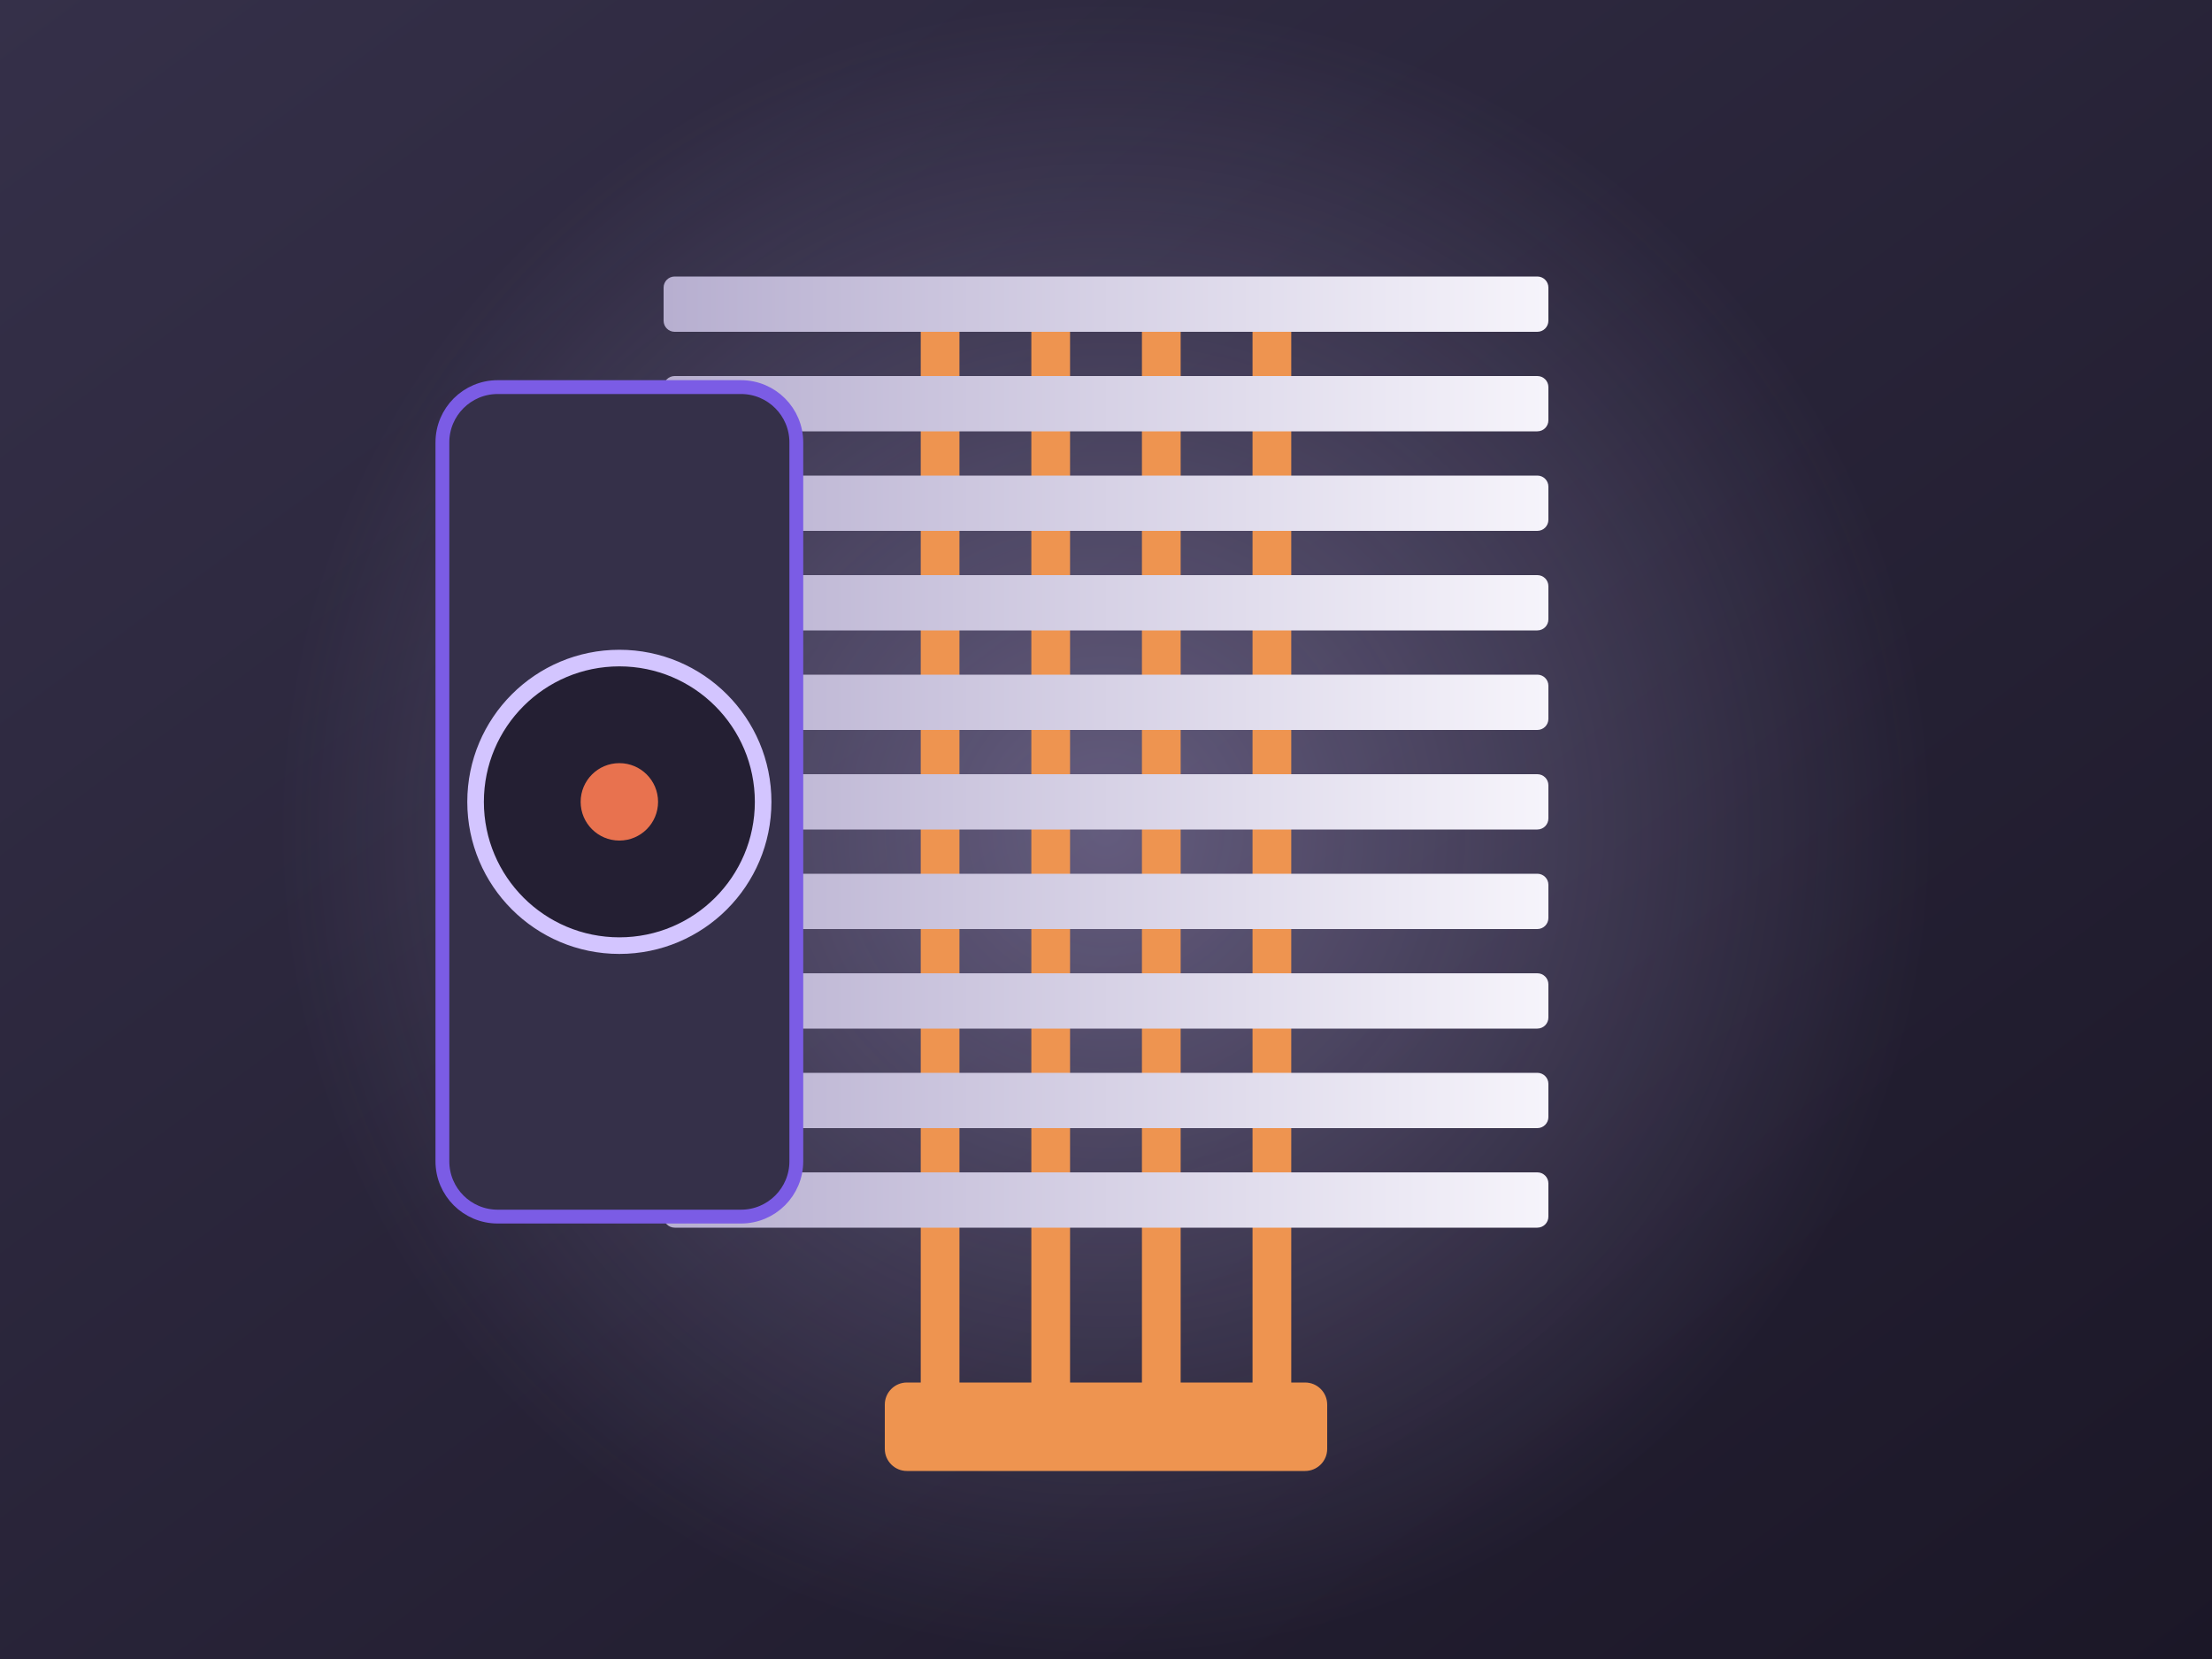
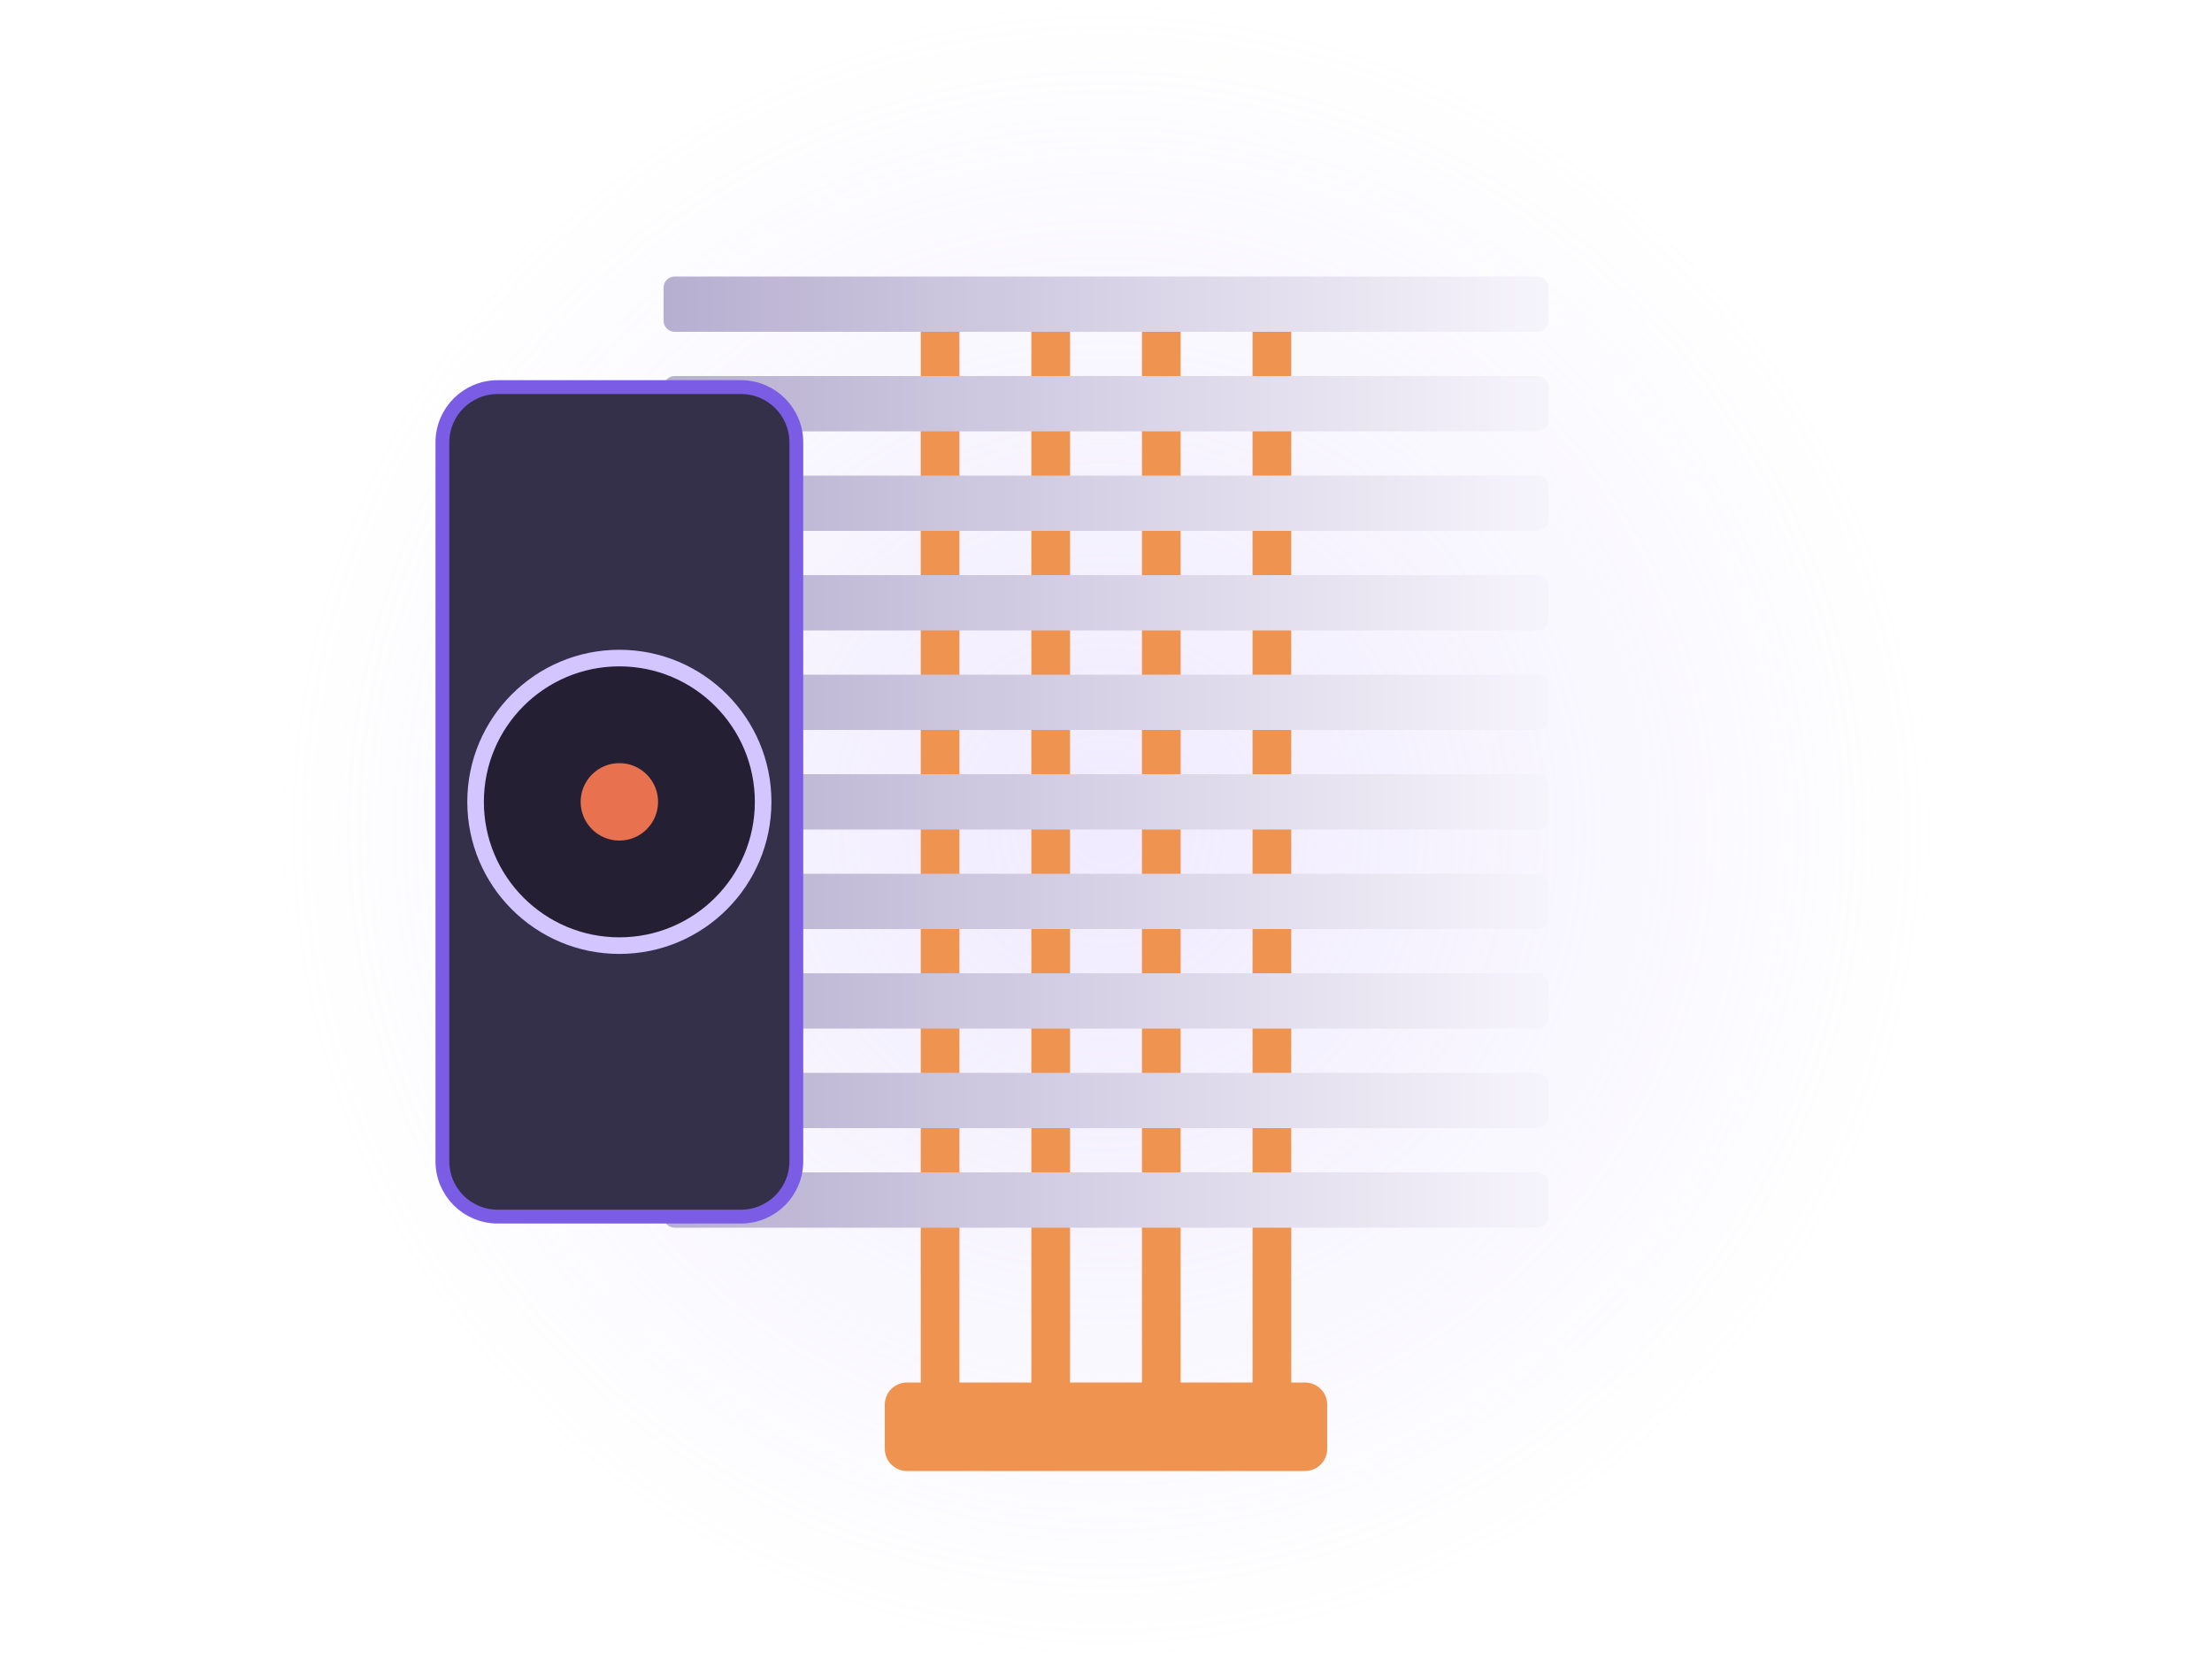
<svg xmlns="http://www.w3.org/2000/svg" viewBox="0 0 400 300" role="img" aria-label="Disipador de CPU">
  <defs>
-     <linearGradient id="bg" x1="0" y1="0" x2="1" y2="1">
-       <stop offset="0" stop-color="#353049" />
-       <stop offset="1" stop-color="#1B1727" />
-     </linearGradient>
    <radialGradient id="glow" cx=".5" cy=".5" r=".5">
      <stop offset="0" stop-color="#D3C5FF" stop-opacity=".35" />
      <stop offset="1" stop-color="#D3C5FF" stop-opacity="0" />
    </radialGradient>
    <linearGradient id="aleta" x1="0" y1="0" x2="1" y2="0">
      <stop offset="0" stop-color="#B7AFD0" />
      <stop offset="1" stop-color="#F6F4FB" />
    </linearGradient>
  </defs>
-   <rect width="400" height="300" fill="url(#bg)" />
  <circle cx="200" cy="150" r="150" fill="url(#glow)" />
  <g fill="none" stroke="#EE9450" stroke-width="7" stroke-linecap="round">
    <path d="M170 255V60M190 255V60M210 255V60M230 255V60" />
  </g>
  <g fill="url(#aleta)">
    <rect x="120" y="50" width="160" height="10" rx="2" />
    <rect x="120" y="68" width="160" height="10" rx="2" />
    <rect x="120" y="86" width="160" height="10" rx="2" />
    <rect x="120" y="104" width="160" height="10" rx="2" />
    <rect x="120" y="122" width="160" height="10" rx="2" />
    <rect x="120" y="140" width="160" height="10" rx="2" />
    <rect x="120" y="158" width="160" height="10" rx="2" />
    <rect x="120" y="176" width="160" height="10" rx="2" />
    <rect x="120" y="194" width="160" height="10" rx="2" />
    <rect x="120" y="212" width="160" height="10" rx="2" />
  </g>
  <rect x="80" y="70" width="64" height="150" rx="10" fill="#353049" stroke="#7B5CE5" stroke-width="2.5" />
  <circle cx="112" cy="145" r="26" fill="#241F33" stroke="#D3C5FF" stroke-width="3" />
  <circle cx="112" cy="145" r="7" fill="#E8724F" />
  <rect x="160" y="250" width="80" height="16" rx="4" fill="#EE9450" />
</svg>
